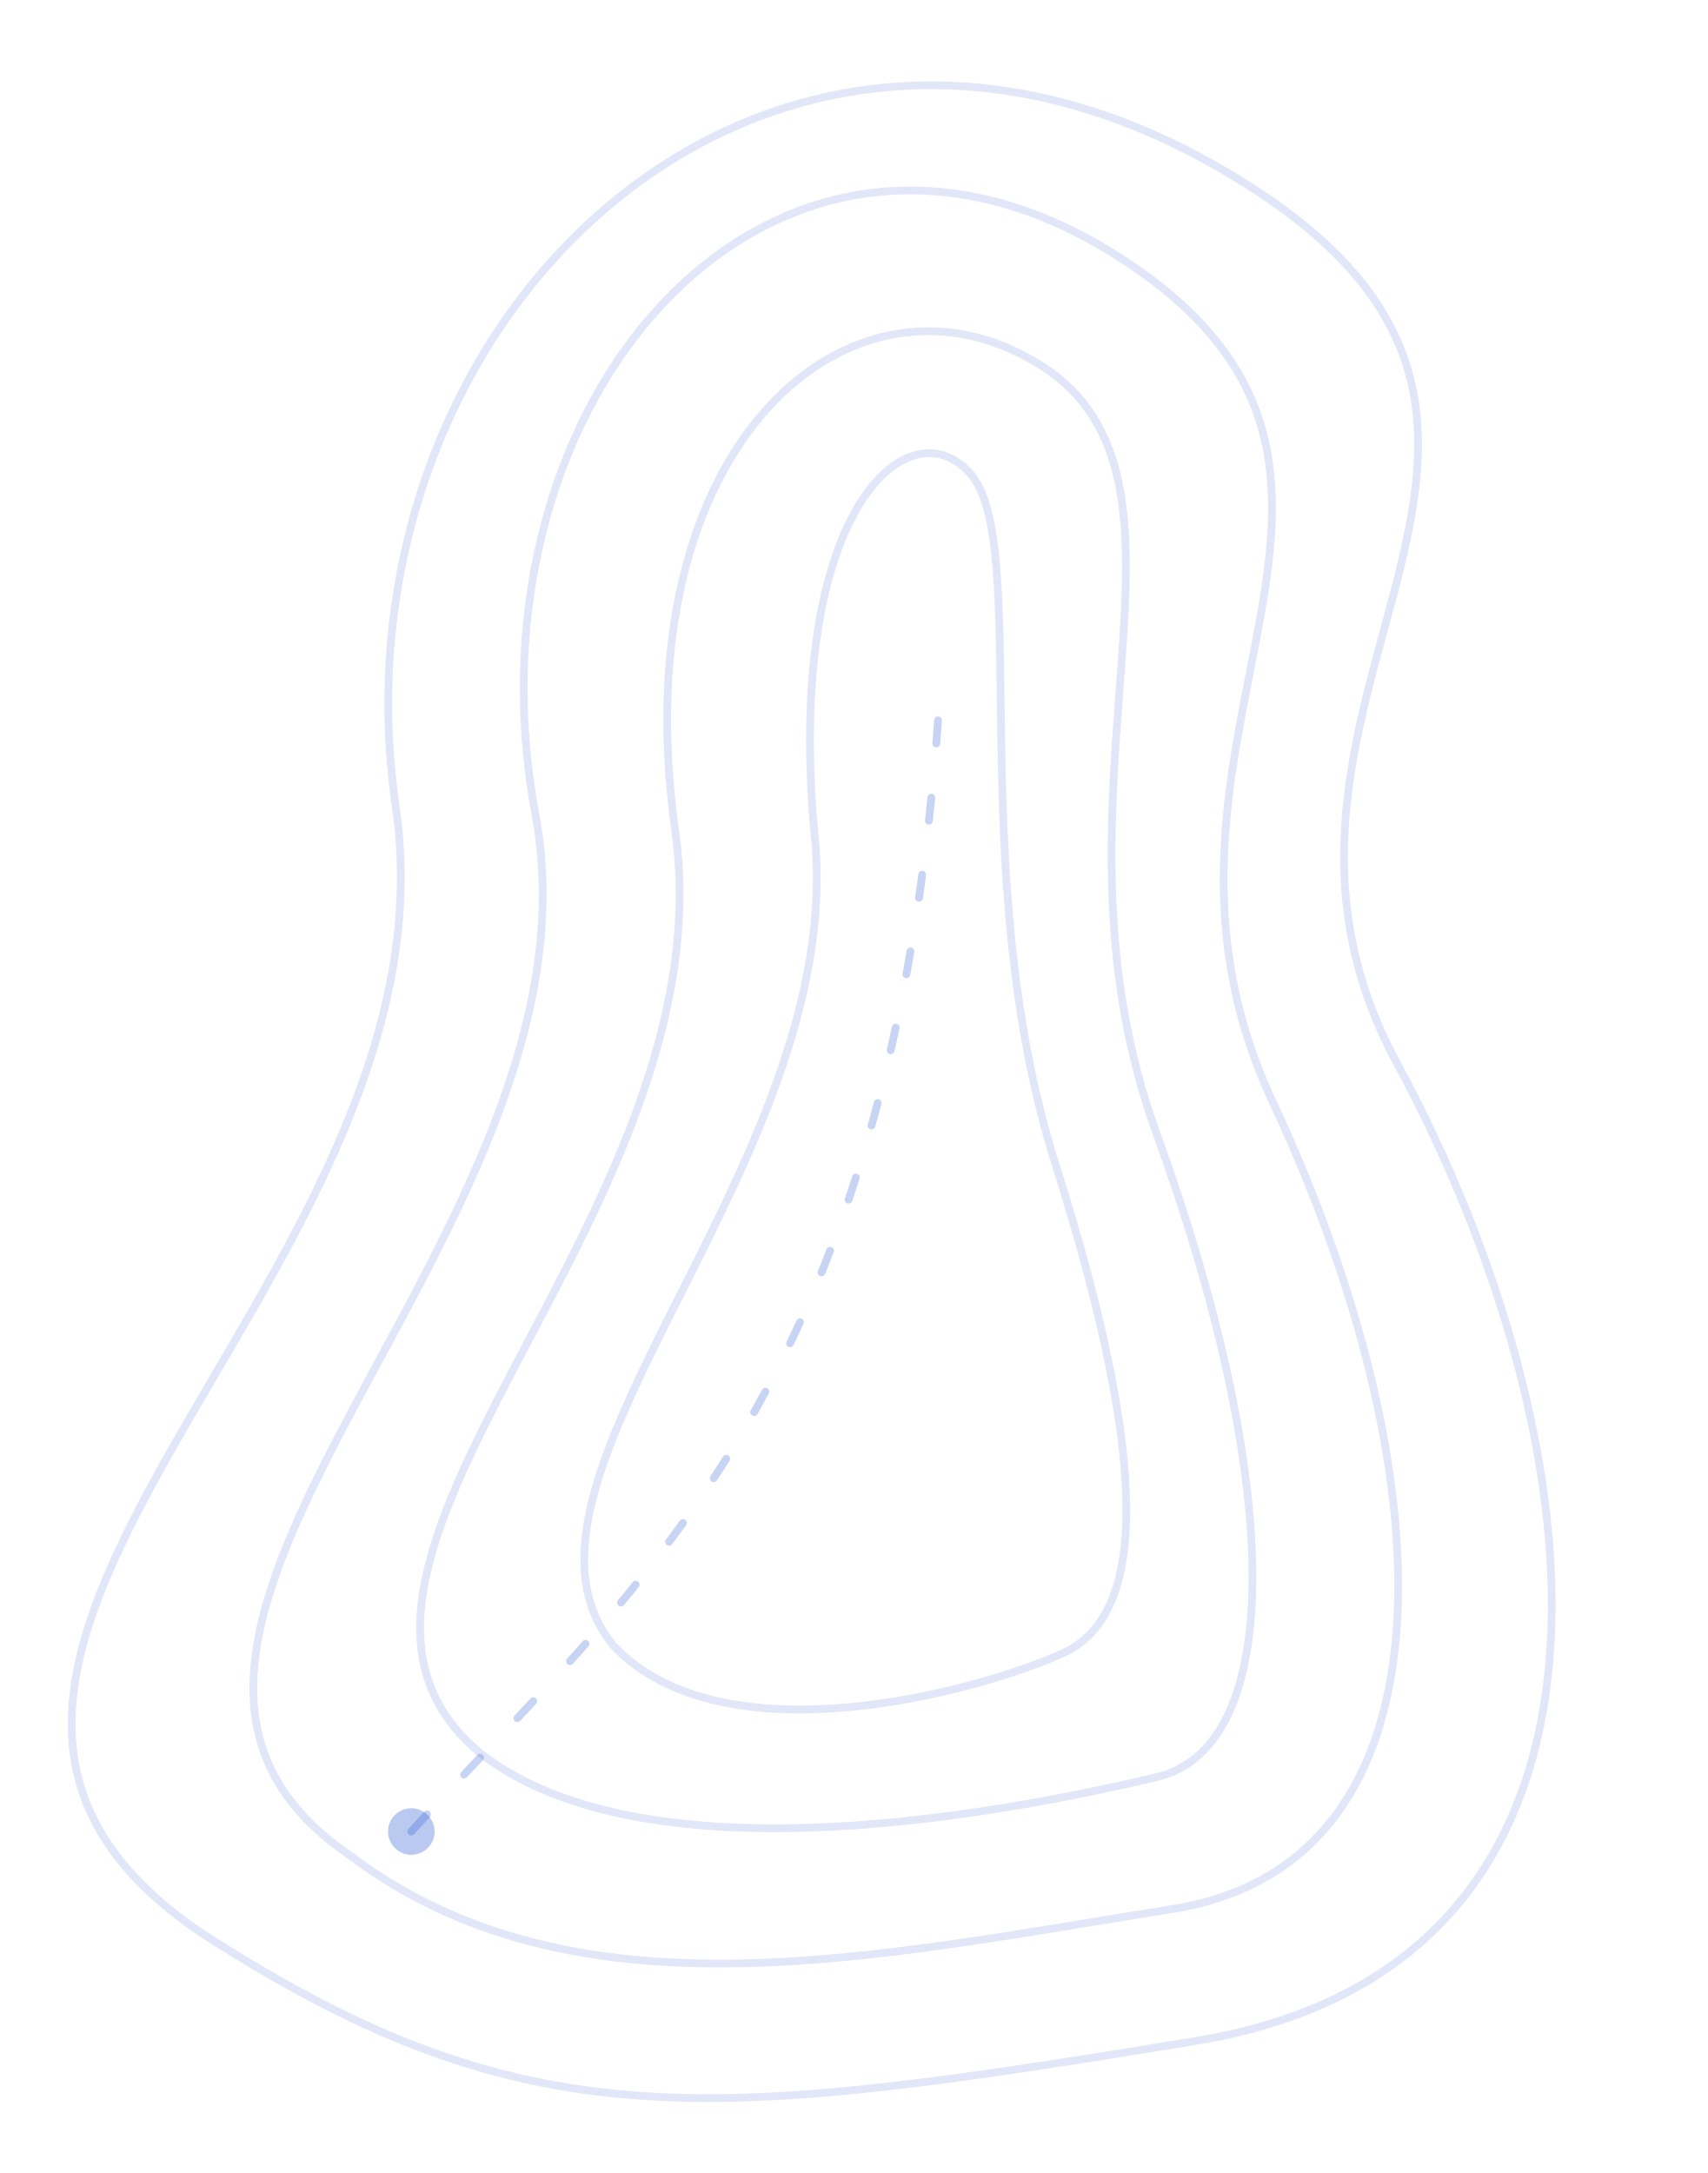
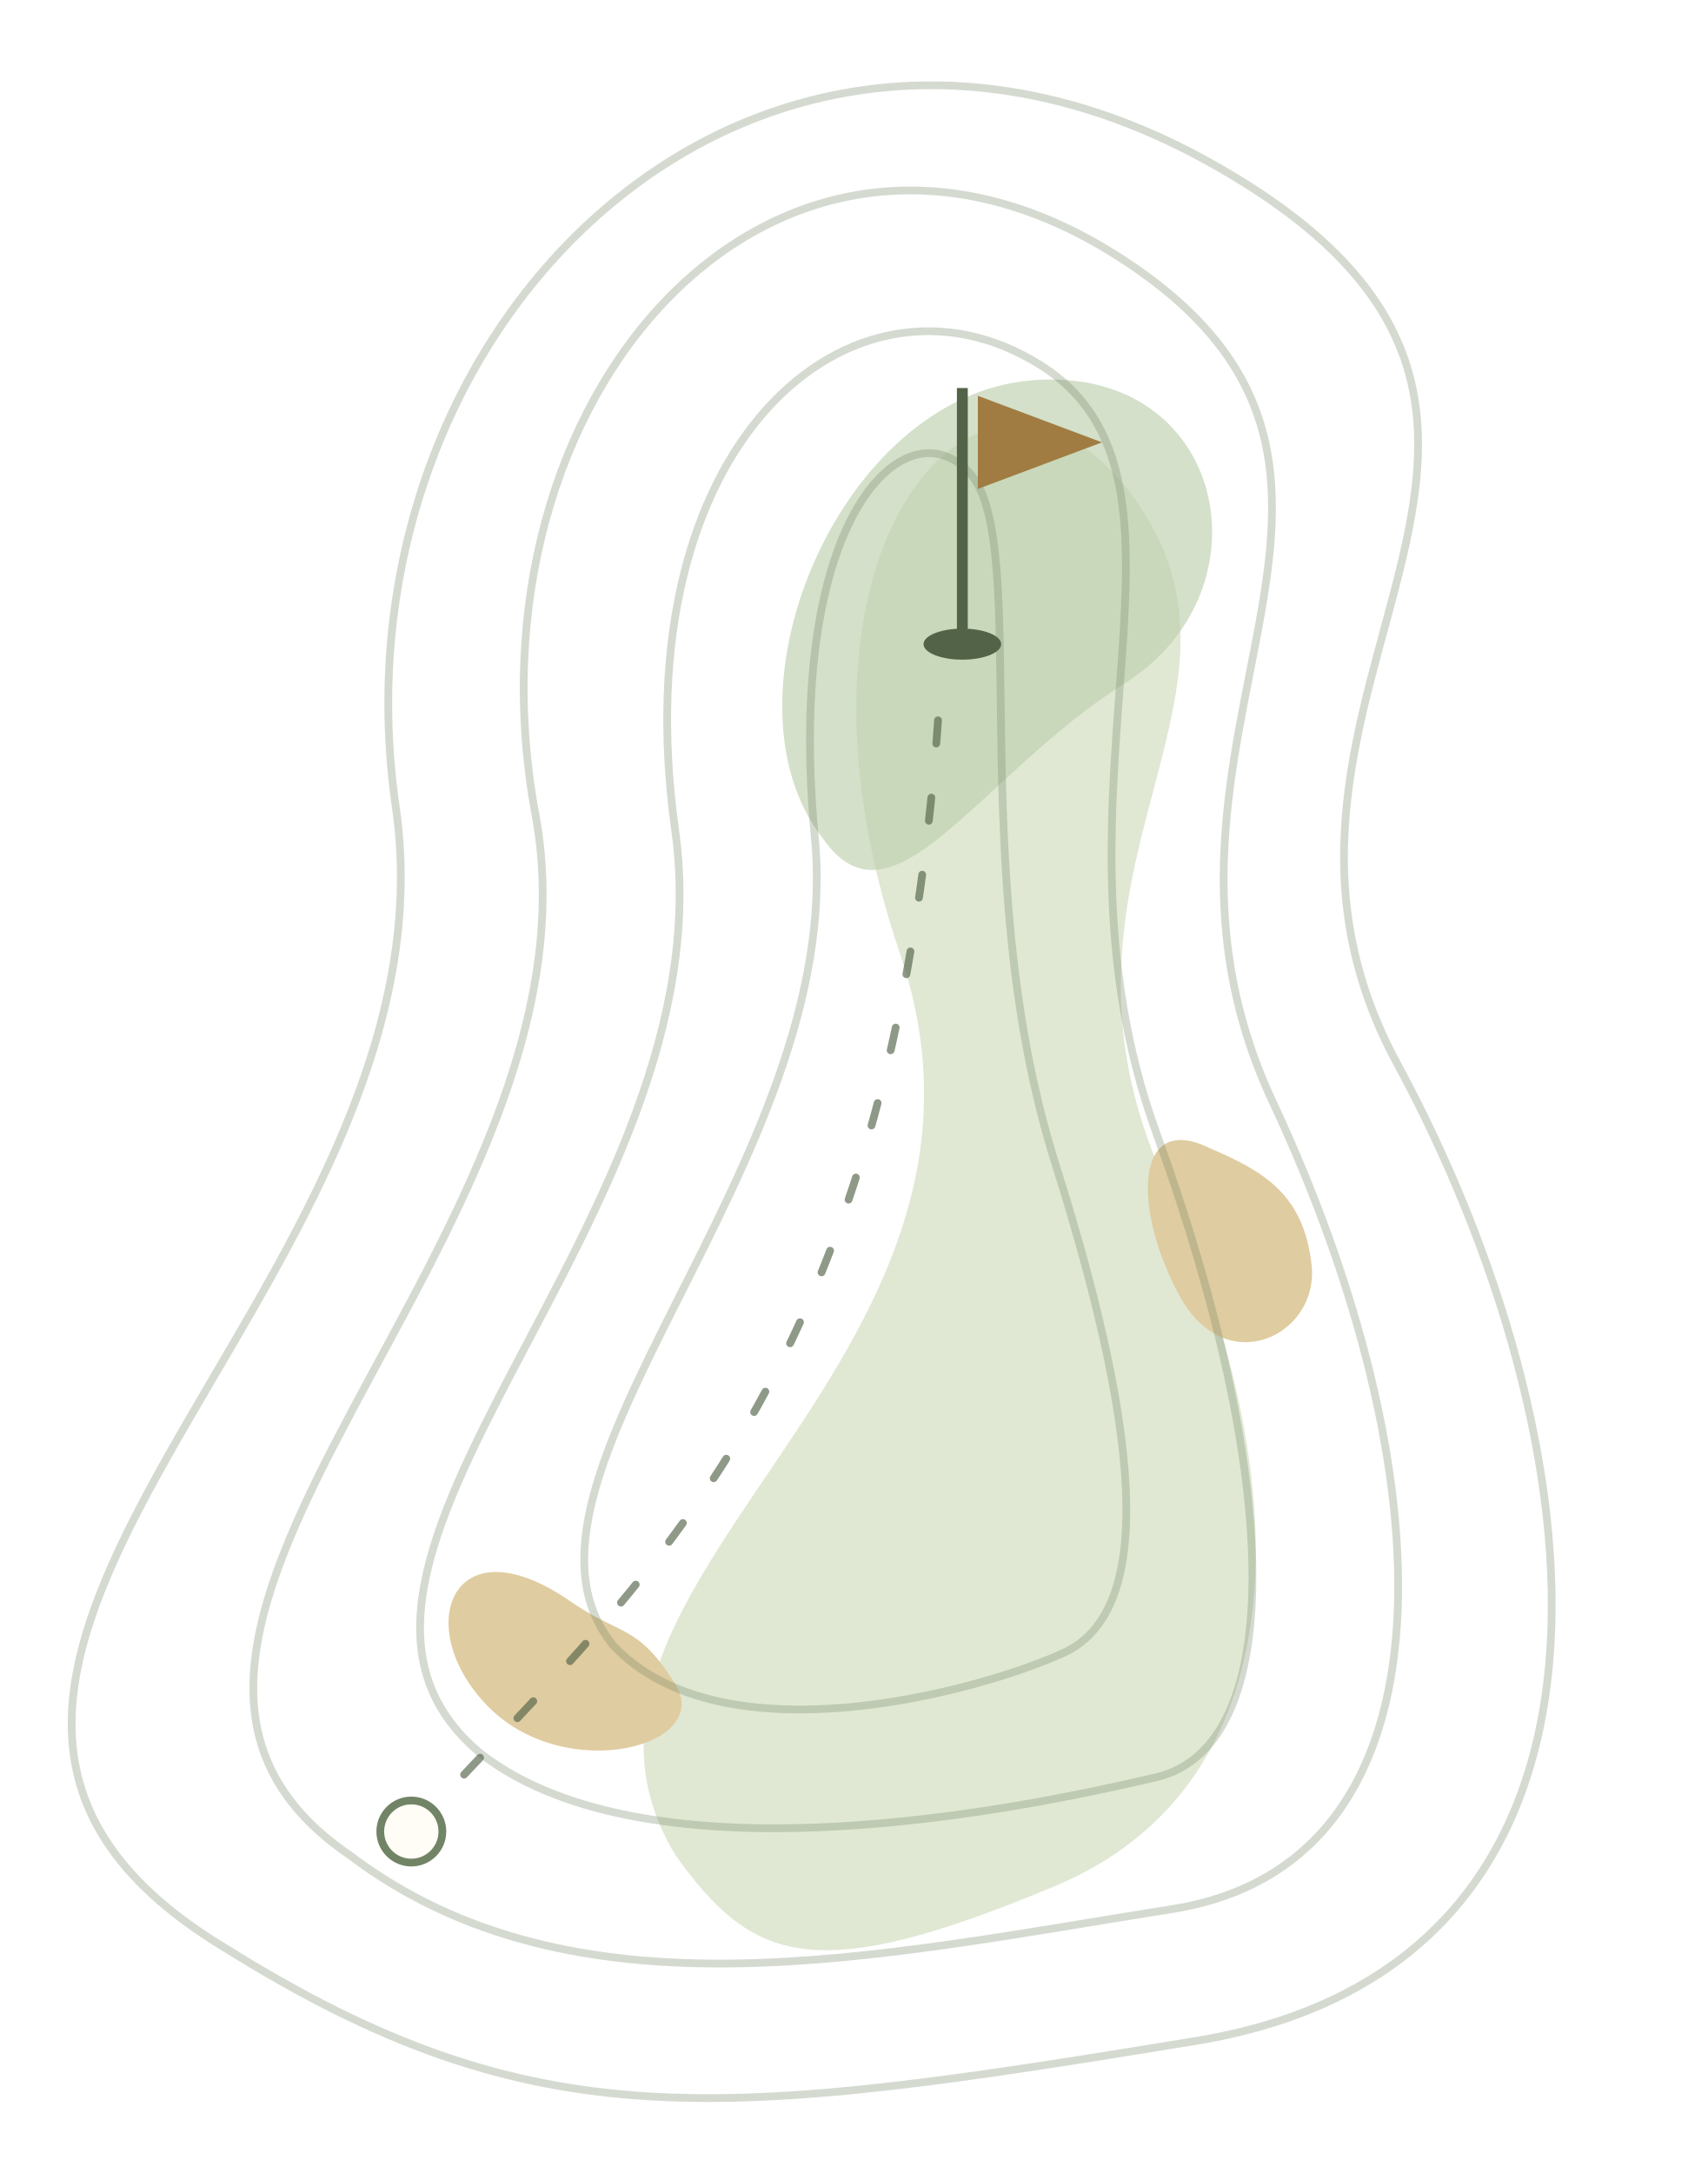
<svg xmlns="http://www.w3.org/2000/svg" viewBox="0 0 220 280" fill="none">
-   <g stroke="#174bcc" stroke-opacity=".13">
+   <path d="M87 239c-21-35 47-63 29-116s11-85 30-59-14 48 4 88 17 78-14 91-39 10-49-4Z" fill="#d4dfc3" fill-opacity=".72" />
+   <path d="M106 108c-14-18 2-57 27-59s31 27 12 39-30 33-39 20Z" fill="#becfac" fill-opacity=".65" />
+   <path d="M156 148c-10-5-10 8-4 19s18 5 17-4-6-12-13-15Z" fill="#dfcca0" />
+   <path d="M73 206c-15-10-20 4-10 14s29 5 24-3-7-6-14-11Z" fill="#dfcca0" />
+   <g stroke="#728466" stroke-opacity=".3">
    <path d="M29 251c-58-35 31-85 22-147S97-12 156 21s-2 68 24 116 35 116-26 126-85 13-125-12Z" />
    <path d="M45 239c-41-28 34-80 24-134S100 5 144 33s-2 62 20 109 25 98-13 104-77 15-106-7Z" />
    <path d="M62 226c-29-24 32-69 25-119s23-75 47-60-1 55 15 99 17 79 0 83-65 14-87-3Z" />
    <path d="M79 212c-17-21 30-62 26-104s12-56 20-47-1 51 11 89 12 58 1 63-44 14-58-1Z" />
  </g>
-   <path d="M53 236c28-31 62-56 68-145" stroke="#174bcc" stroke-opacity=".24" stroke-dasharray="3 7" stroke-linecap="round" />
-   <circle cx="53" cy="236" r="3" fill="#174bcc" fill-opacity=".3" />
+   <path d="M53 236c28-31 62-56 68-145" stroke="#526348" stroke-opacity=".65" stroke-dasharray="3 7" stroke-linecap="round" />
+   <circle cx="53" cy="236" r="4" fill="#fffdf5" stroke="#728466" />
+   <ellipse cx="124" cy="83" rx="5" ry="2" fill="#526348" />
+   <path d="M124 82V50" stroke="#526348" stroke-width="1.4" />
+   <path d="m126 51 16 6-16 6Z" fill="#a17c42" />
</svg>
